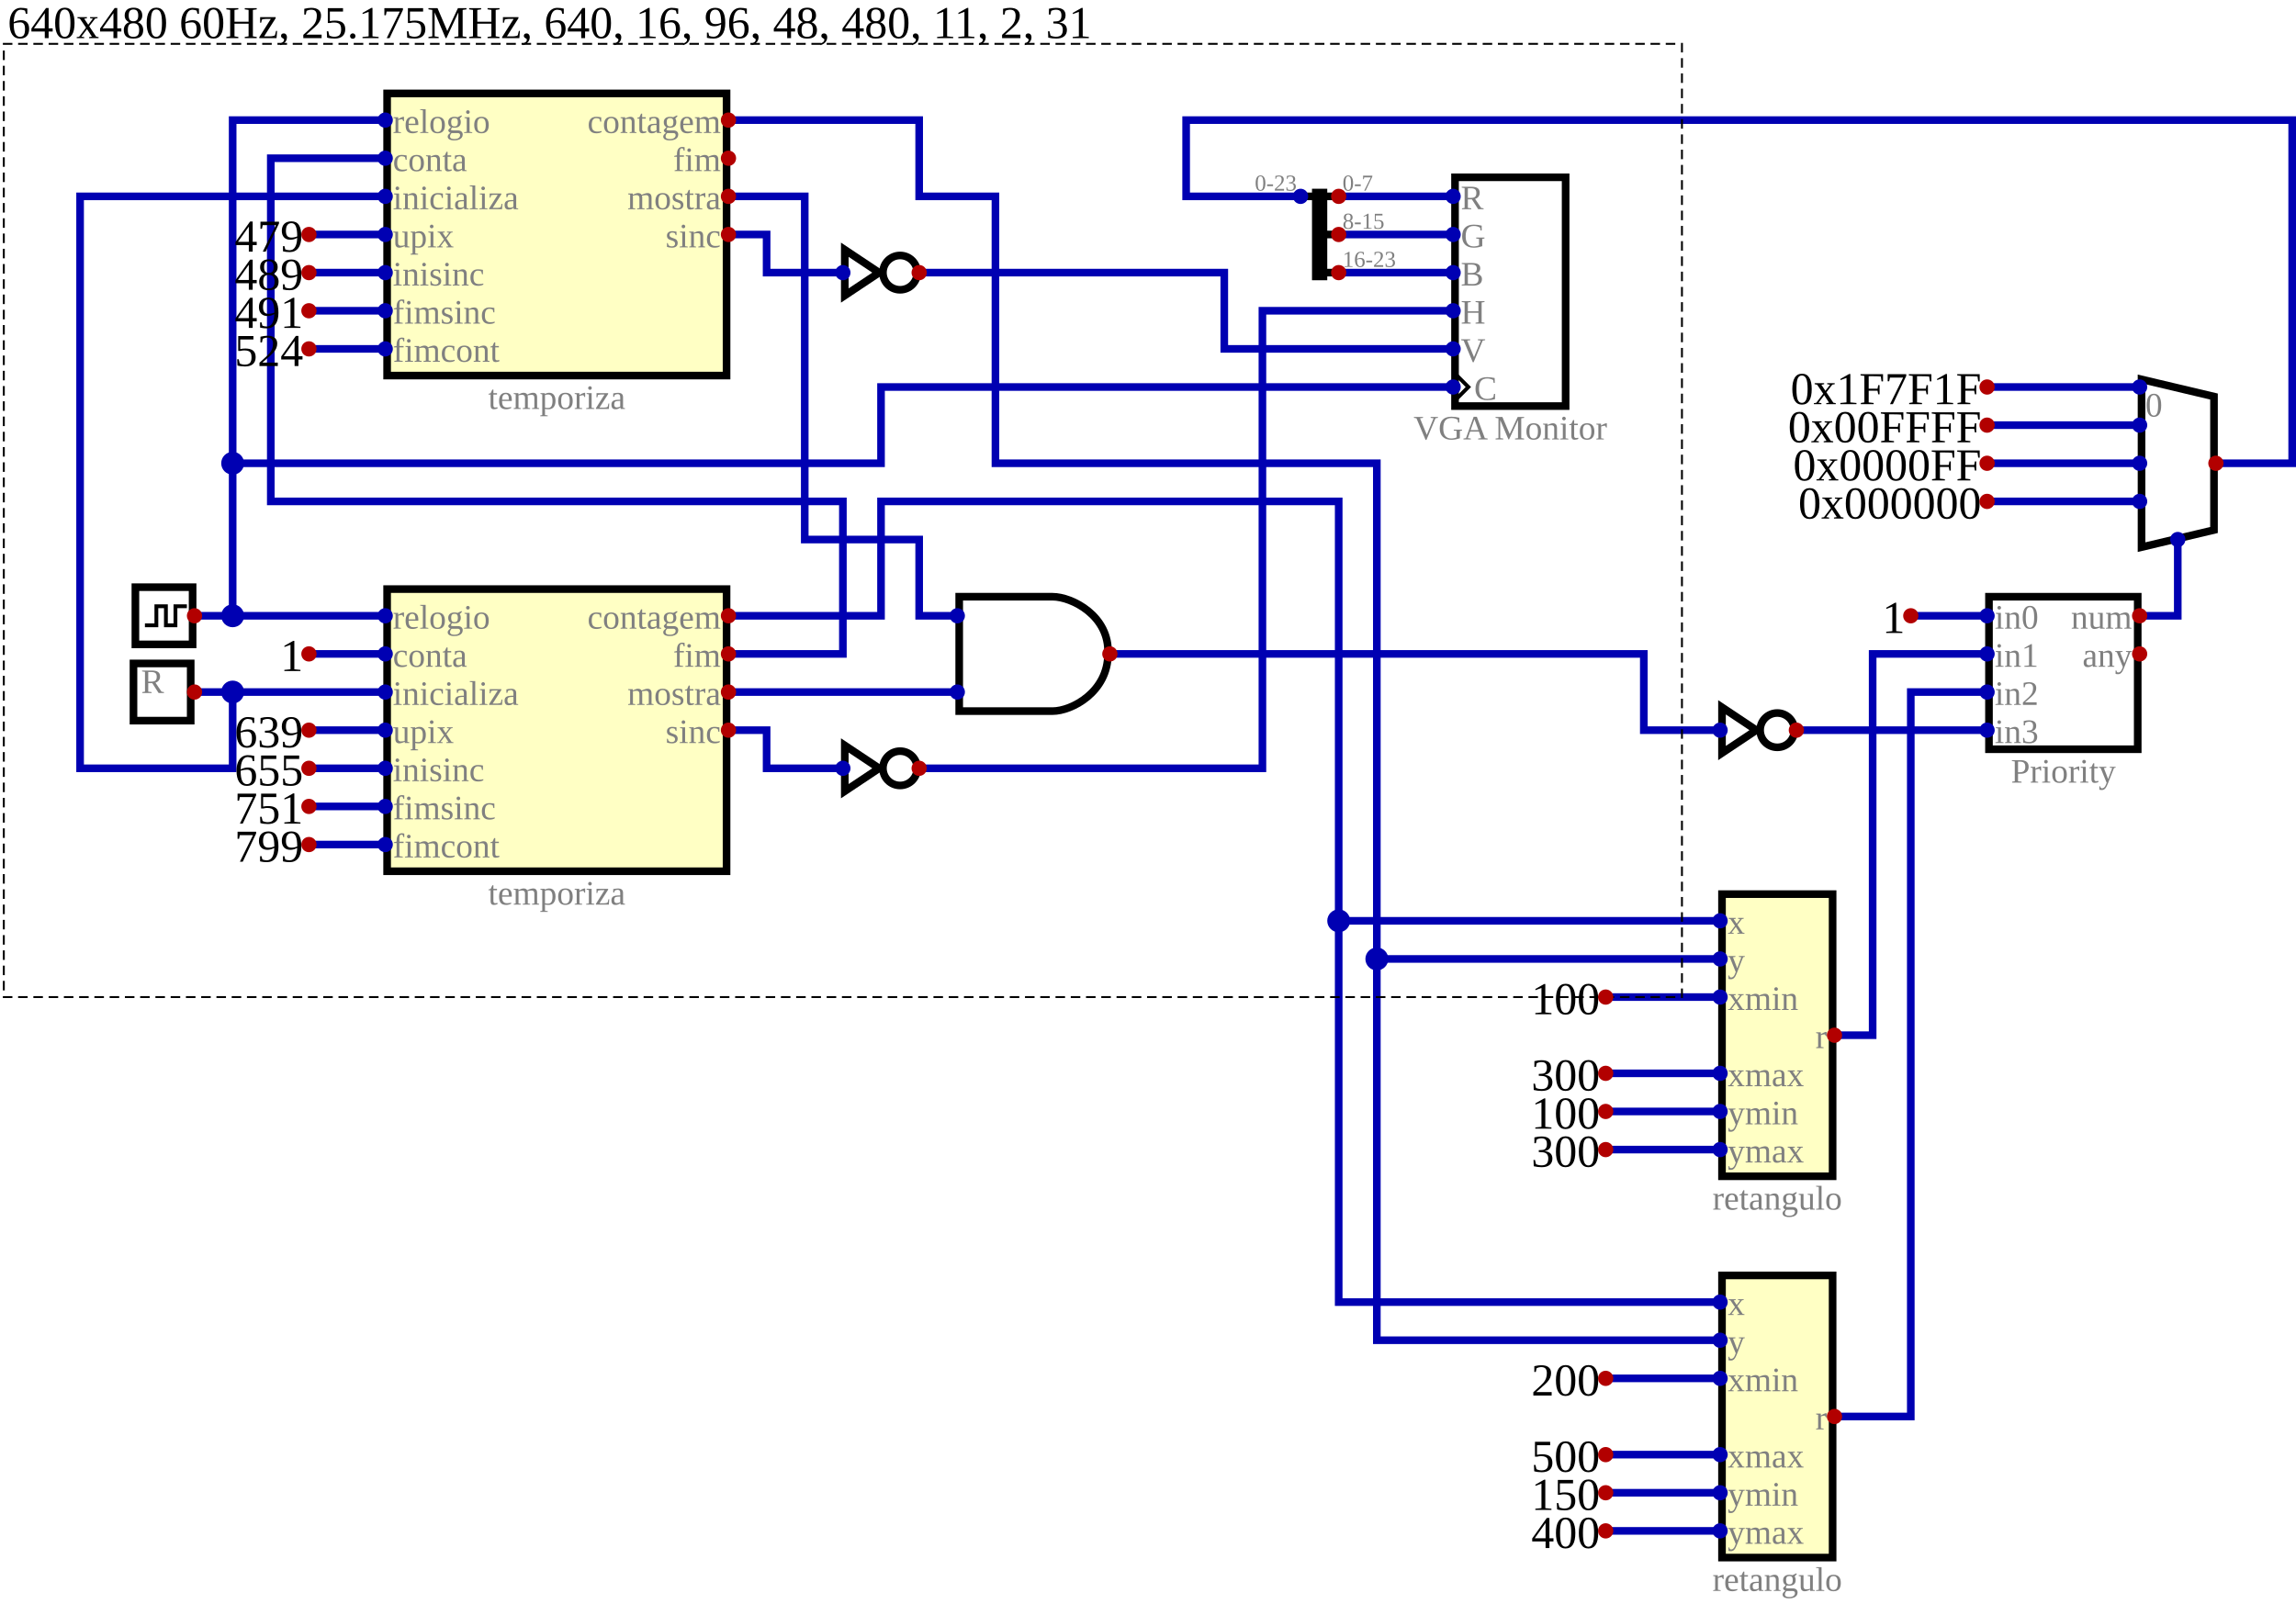
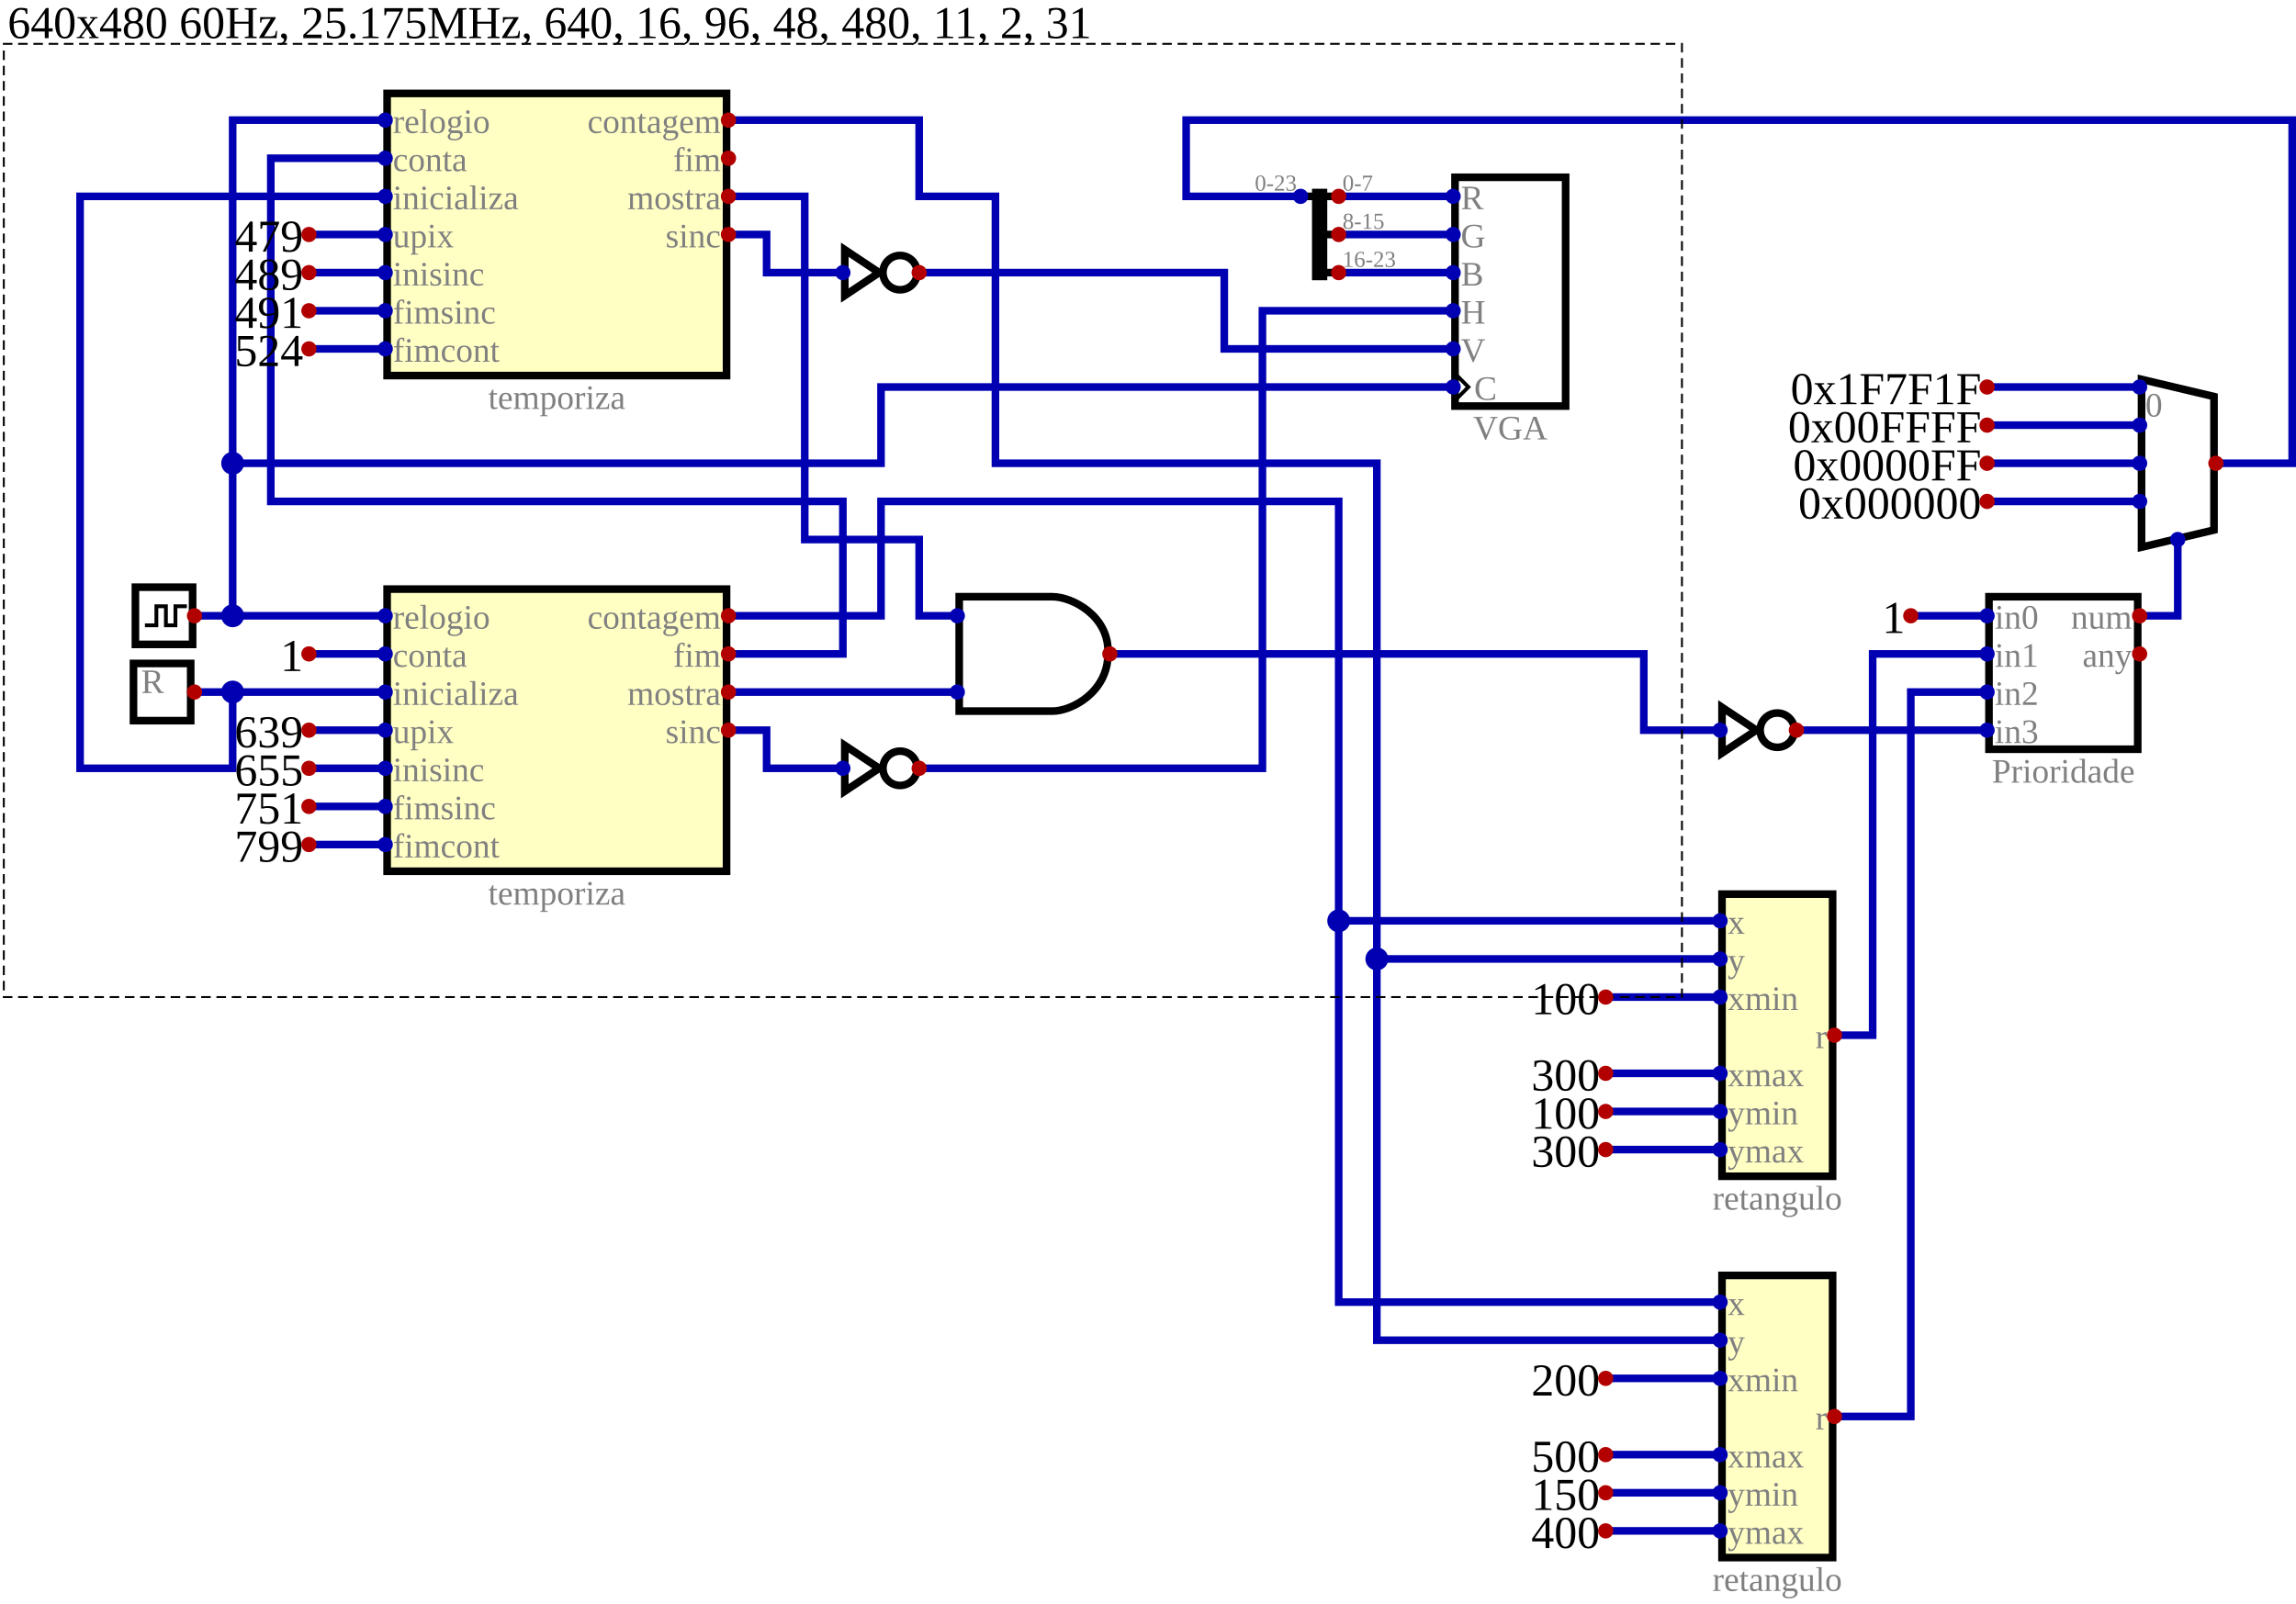
<svg xmlns="http://www.w3.org/2000/svg" width="180.6mm" height="126.15mm" viewBox="458 -43 1204 841">
  <g stroke-linecap="square">
    <path d="M 1140,60 L 1150,60 L 1160,60" stroke="#000000" stroke-width="4.0" fill="none" />
    <path d="M 1160,80 L 1150,80" stroke="#000000" stroke-width="4.0" fill="none" />
    <path d="M 1160,100 L 1150,100" stroke="#000000" stroke-width="4.0" fill="none" />
    <path d="M 560,320 L 580,320 L 660,320" stroke="#0000b2" stroke-width="4.0" fill="none" />
    <path d="M 840,320 L 960,320" stroke="#0000b2" stroke-width="4.0" fill="none" />
    <path d="M 1160,440 L 1160,640 L 1360,640" stroke="#0000b2" stroke-width="4.0" fill="none" />
    <path d="M 1620,200 L 1660,200 L 1660,20 L 1080,20 L 1080,60 L 1140,60" stroke="#0000b2" stroke-width="4.0" fill="none" />
    <path d="M 1500,200 L 1580,200" stroke="#0000b2" stroke-width="4.0" fill="none" />
    <path d="M 1300,520 L 1360,520" stroke="#0000b2" stroke-width="4.0" fill="none" />
    <path d="M 620,140 L 660,140" stroke="#0000b2" stroke-width="4.0" fill="none" />
    <path d="M 620,400 L 660,400" stroke="#0000b2" stroke-width="4.0" fill="none" />
    <path d="M 620,80 L 660,80" stroke="#0000b2" stroke-width="4.0" fill="none" />
    <path d="M 840,80 L 860,80 L 860,100 L 900,100" stroke="#0000b2" stroke-width="4.0" fill="none" />
    <path d="M 1160,80 L 1220,80" stroke="#0000b2" stroke-width="4.0" fill="none" />
    <path d="M 1300,720 L 1360,720" stroke="#0000b2" stroke-width="4.0" fill="none" />
    <path d="M 620,340 L 660,340" stroke="#0000b2" stroke-width="4.0" fill="none" />
    <path d="M 840,340 L 860,340 L 860,360 L 900,360" stroke="#0000b2" stroke-width="4.0" fill="none" />
    <path d="M 1400,340 L 1500,340" stroke="#0000b2" stroke-width="4.0" fill="none" />
    <path d="M 840,20 L 940,20 L 940,60 L 980,60 L 980,200 L 1180,200 L 1180,460 L 1360,460" stroke="#0000b2" stroke-width="4.0" fill="none" />
    <path d="M 1180,460 L 1180,660 L 1360,660" stroke="#0000b2" stroke-width="4.0" fill="none" />
    <path d="M 560,280 L 580,280 L 660,280" stroke="#0000b2" stroke-width="4.0" fill="none" />
    <path d="M 840,280 L 920,280 L 920,220 L 1160,220 L 1160,440 L 1360,440" stroke="#0000b2" stroke-width="4.0" fill="none" />
    <path d="M 1460,280 L 1500,280" stroke="#0000b2" stroke-width="4.0" fill="none" />
    <path d="M 1580,280 L 1600,280 L 1600,240" stroke="#0000b2" stroke-width="4.0" fill="none" />
    <path d="M 1500,220 L 1580,220" stroke="#0000b2" stroke-width="4.0" fill="none" />
    <path d="M 1300,540 L 1360,540" stroke="#0000b2" stroke-width="4.0" fill="none" />
    <path d="M 1500,160 L 1580,160" stroke="#0000b2" stroke-width="4.0" fill="none" />
    <path d="M 1300,480 L 1360,480" stroke="#0000b2" stroke-width="4.0" fill="none" />
    <path d="M 620,100 L 660,100" stroke="#0000b2" stroke-width="4.0" fill="none" />
    <path d="M 940,100 L 1100,100 L 1100,140 L 1220,140" stroke="#0000b2" stroke-width="4.0" fill="none" />
    <path d="M 1160,100 L 1220,100" stroke="#0000b2" stroke-width="4.0" fill="none" />
    <path d="M 1300,740 L 1360,740" stroke="#0000b2" stroke-width="4.0" fill="none" />
    <path d="M 620,360 L 660,360" stroke="#0000b2" stroke-width="4.0" fill="none" />
    <path d="M 940,360 L 1120,360 L 1120,120 L 1220,120" stroke="#0000b2" stroke-width="4.0" fill="none" />
    <path d="M 1300,680 L 1360,680" stroke="#0000b2" stroke-width="4.0" fill="none" />
    <path d="M 620,300 L 660,300" stroke="#0000b2" stroke-width="4.0" fill="none" />
    <path d="M 1040,300 L 1320,300 L 1320,340 L 1360,340" stroke="#0000b2" stroke-width="4.0" fill="none" />
    <path d="M 1300,560 L 1360,560" stroke="#0000b2" stroke-width="4.0" fill="none" />
    <path d="M 1500,180 L 1580,180" stroke="#0000b2" stroke-width="4.0" fill="none" />
    <path d="M 1420,500 L 1440,500 L 1440,300 L 1500,300" stroke="#0000b2" stroke-width="4.0" fill="none" />
    <path d="M 620,120 L 660,120" stroke="#0000b2" stroke-width="4.0" fill="none" />
    <path d="M 1300,760 L 1360,760" stroke="#0000b2" stroke-width="4.0" fill="none" />
    <path d="M 620,380 L 660,380" stroke="#0000b2" stroke-width="4.0" fill="none" />
    <path d="M 840,60 L 880,60 L 880,240 L 940,240 L 940,280 L 960,280" stroke="#0000b2" stroke-width="4.0" fill="none" />
    <path d="M 1160,60 L 1220,60" stroke="#0000b2" stroke-width="4.0" fill="none" />
    <path d="M 1420,700 L 1460,700 L 1460,320 L 1500,320" stroke="#0000b2" stroke-width="4.0" fill="none" />
    <path d="M 580,200 L 580,280" stroke="#0000b2" stroke-width="4.0" fill="none" />
    <path d="M 580,320 L 580,360 L 500,360 L 500,60 L 660,60" stroke="#0000b2" stroke-width="4.0" fill="none" />
    <path d="M 840,300 L 900,300 L 900,220 L 600,220 L 600,40 L 660,40" stroke="#0000b2" stroke-width="4.0" fill="none" />
    <path d="M 1220,160 L 920,160 L 920,200 L 580,200 L 580,20 L 660,20" stroke="#0000b2" stroke-width="4.0" fill="none" />
    <g>
      <circle cx="580.0" cy="320.0" r="4.0" stroke="#0000b2" stroke-width="4.0" fill="#0000b2" />
      <circle cx="580.0" cy="200.0" r="4.0" stroke="#0000b2" stroke-width="4.0" fill="#0000b2" />
      <circle cx="1180.0" cy="460.0" r="4.0" stroke="#0000b2" stroke-width="4.0" fill="#0000b2" />
      <circle cx="580.0" cy="280.0" r="4.0" stroke="#0000b2" stroke-width="4.0" fill="#0000b2" />
      <circle cx="1160.0" cy="440.0" r="4.0" stroke="#0000b2" stroke-width="4.0" fill="#0000b2" />
    </g>
    <g>
      <path d="M 661,266 L 839,266 L 839,414 L 661,414 Z" stroke="#ffffb4" stroke-width="0.0" fill="#ffffb4" fill-opacity="0.784" />
      <path d="M 661,266 L 839,266 L 839,414 L 661,414 Z" stroke="#000000" stroke-width="4.0" fill="none" />
      <text text-anchor="start" x="664.0" y="286.75" fill="#808080" style="font-size:18px">relogio</text>
      <text text-anchor="start" x="664.0" y="306.75" fill="#808080" style="font-size:18px">conta</text>
      <text text-anchor="start" x="664.0" y="326.75" fill="#808080" style="font-size:18px">inicializa</text>
      <text text-anchor="start" x="664.0" y="346.75" fill="#808080" style="font-size:18px">upix</text>
      <text text-anchor="start" x="664.0" y="366.75" fill="#808080" style="font-size:18px">inisinc</text>
      <text text-anchor="start" x="664.0" y="386.75" fill="#808080" style="font-size:18px">fimsinc</text>
      <text text-anchor="start" x="664.0" y="406.75" fill="#808080" style="font-size:18px">fimcont</text>
      <text text-anchor="end" x="836.0" y="286.75" fill="#808080" style="font-size:18px">contagem</text>
      <text text-anchor="end" x="836.0" y="306.75" fill="#808080" style="font-size:18px">fim</text>
      <text text-anchor="end" x="836.0" y="326.75" fill="#808080" style="font-size:18px">mostra</text>
      <text text-anchor="end" x="836.0" y="346.75" fill="#808080" style="font-size:18px">sinc</text>
      <text text-anchor="middle" x="750.0" y="431.5" fill="#808080" style="font-size:18px">temporiza</text>
      <circle cx="660.0" cy="280.0" r="2.0" stroke="#0000b2" stroke-width="4.0" fill="#0000b2" />
      <circle cx="660.0" cy="300.0" r="2.0" stroke="#0000b2" stroke-width="4.0" fill="#0000b2" />
      <circle cx="660.0" cy="320.0" r="2.0" stroke="#0000b2" stroke-width="4.0" fill="#0000b2" />
      <circle cx="660.0" cy="340.0" r="2.0" stroke="#0000b2" stroke-width="4.0" fill="#0000b2" />
      <circle cx="660.0" cy="360.0" r="2.0" stroke="#0000b2" stroke-width="4.0" fill="#0000b2" />
      <circle cx="660.0" cy="380.0" r="2.0" stroke="#0000b2" stroke-width="4.0" fill="#0000b2" />
      <circle cx="660.0" cy="400.0" r="2.0" stroke="#0000b2" stroke-width="4.0" fill="#0000b2" />
      <circle cx="840.0" cy="280.0" r="2.0" stroke="#b20000" stroke-width="4.0" fill="#b20000" />
      <circle cx="840.0" cy="300.0" r="2.0" stroke="#b20000" stroke-width="4.0" fill="#b20000" />
      <circle cx="840.0" cy="320.0" r="2.0" stroke="#b20000" stroke-width="4.0" fill="#b20000" />
      <circle cx="840.0" cy="340.0" r="2.0" stroke="#b20000" stroke-width="4.0" fill="#b20000" />
    </g>
    <g>
      <path d="M 528,305 L 558,305 L 558,335 L 528,335 Z" stroke="#000000" stroke-width="4.0" fill="none" />
      <text text-anchor="start" x="532.0" y="320.5" fill="#808080" style="font-size:18px">R</text>
      <circle cx="560.0" cy="320.0" r="2.0" stroke="#b20000" stroke-width="4.0" fill="#b20000" />
    </g>
    <g>
      <path d="M 529,265 L 559,265 L 559,295 L 529,295 Z" stroke="#000000" stroke-width="4.0" fill="none" />
      <path d="M 535,285 L 540,285 L 540,275 L 545,275 L 545,285 L 550,285 L 550,275 L 555,275" stroke="#000000" stroke-width="2.0" fill="none" />
      <circle cx="560.0" cy="280.0" r="2.0" stroke="#b20000" stroke-width="4.0" fill="#b20000" />
    </g>
    <g>
      <text text-anchor="end" x="617.0" y="309.0" fill="#000000" style="font-size:24px">1</text>
      <circle cx="620.0" cy="300.0" r="2.0" stroke="#b20000" stroke-width="4.0" fill="#b20000" />
    </g>
    <g>
      <text text-anchor="end" x="617.0" y="349.0" fill="#000000" style="font-size:24px">639</text>
      <circle cx="620.0" cy="340.0" r="2.0" stroke="#b20000" stroke-width="4.0" fill="#b20000" />
    </g>
    <g>
      <text text-anchor="end" x="617.0" y="369.0" fill="#000000" style="font-size:24px">655</text>
      <circle cx="620.0" cy="360.0" r="2.0" stroke="#b20000" stroke-width="4.0" fill="#b20000" />
    </g>
    <g>
      <text text-anchor="end" x="617.0" y="389.0" fill="#000000" style="font-size:24px">751</text>
      <circle cx="620.0" cy="380.0" r="2.0" stroke="#b20000" stroke-width="4.0" fill="#b20000" />
    </g>
    <g>
      <text text-anchor="end" x="617.0" y="409.0" fill="#000000" style="font-size:24px">799</text>
      <circle cx="620.0" cy="400.0" r="2.0" stroke="#b20000" stroke-width="4.0" fill="#b20000" />
    </g>
    <g>
      <path d="M 661,6 L 839,6 L 839,154 L 661,154 Z" stroke="#ffffb4" stroke-width="0.0" fill="#ffffb4" fill-opacity="0.784" />
      <path d="M 661,6 L 839,6 L 839,154 L 661,154 Z" stroke="#000000" stroke-width="4.0" fill="none" />
      <text text-anchor="start" x="664.0" y="26.75" fill="#808080" style="font-size:18px">relogio</text>
      <text text-anchor="start" x="664.0" y="46.75" fill="#808080" style="font-size:18px">conta</text>
      <text text-anchor="start" x="664.0" y="66.75" fill="#808080" style="font-size:18px">inicializa</text>
      <text text-anchor="start" x="664.0" y="86.75" fill="#808080" style="font-size:18px">upix</text>
      <text text-anchor="start" x="664.0" y="106.75" fill="#808080" style="font-size:18px">inisinc</text>
      <text text-anchor="start" x="664.0" y="126.75" fill="#808080" style="font-size:18px">fimsinc</text>
      <text text-anchor="start" x="664.0" y="146.75" fill="#808080" style="font-size:18px">fimcont</text>
      <text text-anchor="end" x="836.0" y="26.75" fill="#808080" style="font-size:18px">contagem</text>
      <text text-anchor="end" x="836.0" y="46.75" fill="#808080" style="font-size:18px">fim</text>
      <text text-anchor="end" x="836.0" y="66.75" fill="#808080" style="font-size:18px">mostra</text>
      <text text-anchor="end" x="836.0" y="86.75" fill="#808080" style="font-size:18px">sinc</text>
      <text text-anchor="middle" x="750.0" y="171.5" fill="#808080" style="font-size:18px">temporiza</text>
      <circle cx="660.0" cy="20.0" r="2.0" stroke="#0000b2" stroke-width="4.0" fill="#0000b2" />
      <circle cx="660.0" cy="40.0" r="2.0" stroke="#0000b2" stroke-width="4.0" fill="#0000b2" />
      <circle cx="660.0" cy="60.0" r="2.0" stroke="#0000b2" stroke-width="4.0" fill="#0000b2" />
      <circle cx="660.0" cy="80.0" r="2.0" stroke="#0000b2" stroke-width="4.0" fill="#0000b2" />
      <circle cx="660.0" cy="100.0" r="2.0" stroke="#0000b2" stroke-width="4.0" fill="#0000b2" />
      <circle cx="660.0" cy="120.0" r="2.0" stroke="#0000b2" stroke-width="4.0" fill="#0000b2" />
      <circle cx="660.0" cy="140.0" r="2.0" stroke="#0000b2" stroke-width="4.0" fill="#0000b2" />
      <circle cx="840.0" cy="20.0" r="2.0" stroke="#b20000" stroke-width="4.0" fill="#b20000" />
      <circle cx="840.0" cy="40.0" r="2.0" stroke="#b20000" stroke-width="4.0" fill="#b20000" />
      <circle cx="840.0" cy="60.0" r="2.0" stroke="#b20000" stroke-width="4.0" fill="#b20000" />
      <circle cx="840.0" cy="80.0" r="2.0" stroke="#b20000" stroke-width="4.0" fill="#b20000" />
    </g>
    <g>
      <text text-anchor="end" x="617.0" y="89.0" fill="#000000" style="font-size:24px">479</text>
      <circle cx="620.0" cy="80.0" r="2.0" stroke="#b20000" stroke-width="4.0" fill="#b20000" />
    </g>
    <g>
      <text text-anchor="end" x="617.0" y="109.0" fill="#000000" style="font-size:24px">489</text>
      <circle cx="620.0" cy="100.0" r="2.0" stroke="#b20000" stroke-width="4.0" fill="#b20000" />
    </g>
    <g>
      <text text-anchor="end" x="617.0" y="129.0" fill="#000000" style="font-size:24px">491</text>
      <circle cx="620.0" cy="120.0" r="2.0" stroke="#b20000" stroke-width="4.0" fill="#b20000" />
    </g>
    <g>
      <text text-anchor="end" x="617.0" y="149.0" fill="#000000" style="font-size:24px">524</text>
      <circle cx="620.0" cy="140.0" r="2.0" stroke="#b20000" stroke-width="4.0" fill="#b20000" />
    </g>
    <g>
      <path d="M 1221,50 L 1279,50 L 1279,170 L 1221,170 Z" stroke="#000000" stroke-width="4.0" fill="none" />
      <text text-anchor="start" x="1224.0" y="66.75" fill="#808080" style="font-size:18px">R</text>
      <text text-anchor="start" x="1224.0" y="86.75" fill="#808080" style="font-size:18px">G</text>
      <text text-anchor="start" x="1224.0" y="106.75" fill="#808080" style="font-size:18px">B</text>
      <text text-anchor="start" x="1224.0" y="126.75" fill="#808080" style="font-size:18px">H</text>
      <text text-anchor="start" x="1224.0" y="146.75" fill="#808080" style="font-size:18px">V</text>
      <path d="M 1221,167 L 1228,160 L 1221,153" stroke="#000000" stroke-width="2.0" fill="none" />
      <text text-anchor="start" x="1231.0" y="166.75" fill="#808080" style="font-size:18px">C</text>
-       <text text-anchor="middle" x="1250.0" y="187.5" fill="#808080" style="font-size:18px">VGA Monitor</text>
+       <text text-anchor="middle" x="1250.0" y="187.5" fill="#808080" style="font-size:18px">VGA</text>
      <circle cx="1220.0" cy="60.0" r="2.0" stroke="#0000b2" stroke-width="4.0" fill="#0000b2" />
      <circle cx="1220.0" cy="80.0" r="2.0" stroke="#0000b2" stroke-width="4.0" fill="#0000b2" />
      <circle cx="1220.0" cy="100.0" r="2.0" stroke="#0000b2" stroke-width="4.0" fill="#0000b2" />
      <circle cx="1220.0" cy="120.0" r="2.0" stroke="#0000b2" stroke-width="4.0" fill="#0000b2" />
      <circle cx="1220.0" cy="140.0" r="2.0" stroke="#0000b2" stroke-width="4.0" fill="#0000b2" />
      <circle cx="1220.0" cy="160.0" r="2.0" stroke="#0000b2" stroke-width="4.0" fill="#0000b2" />
    </g>
    <g>
      <text text-anchor="start" x="462.0" y="-23.0" fill="#000000" style="font-size:24px">640x480 60Hz, 25.175MHz, 640, 16, 96, 48, 480, 11, 2, 31</text>
      <path d="M 460,-20 L 1340,-20 L 1340,480 L 460,480 Z" stroke-dasharray="4.0,4.0" stroke="#000000" stroke-width="1.0" fill="none" />
    </g>
    <g>
      <path d="M 901,88 L 919,100 L 901,112 Z" stroke="#000000" stroke-width="4.0" fill="none" />
      <circle cx="930.0" cy="100.0" r="9.0" stroke="#000000" stroke-width="4.0" fill="none" />
      <circle cx="900.0" cy="100.0" r="2.0" stroke="#0000b2" stroke-width="4.0" fill="#0000b2" />
      <circle cx="940.0" cy="100.0" r="2.0" stroke="#b20000" stroke-width="4.0" fill="#b20000" />
    </g>
    <g>
      <path d="M 901,348 L 919,360 L 901,372 Z" stroke="#000000" stroke-width="4.0" fill="none" />
      <circle cx="930.0" cy="360.0" r="9.0" stroke="#000000" stroke-width="4.0" fill="none" />
      <circle cx="900.0" cy="360.0" r="2.0" stroke="#0000b2" stroke-width="4.0" fill="#0000b2" />
      <circle cx="940.0" cy="360.0" r="2.0" stroke="#b20000" stroke-width="4.0" fill="#b20000" />
    </g>
    <g>
      <path d="M 1010,330 L 961,330 L 961,270 L 1010,270 C 1020,270 1040,280 1039,300 C 1039,320 1020,330 1010,330 Z" stroke="#000000" stroke-width="4.0" fill="none" />
      <circle cx="960.0" cy="280.0" r="2.0" stroke="#0000b2" stroke-width="4.0" fill="#0000b2" />
      <circle cx="960.0" cy="320.0" r="2.0" stroke="#0000b2" stroke-width="4.0" fill="#0000b2" />
      <circle cx="1040.0" cy="300.0" r="2.0" stroke="#b20000" stroke-width="4.0" fill="#b20000" />
    </g>
    <g>
      <text text-anchor="end" x="1138.0" y="57.0" fill="#808080" style="font-size:12px">0-23</text>
      <text text-anchor="start" x="1162.0" y="57.0" fill="#808080" style="font-size:12px">0-7</text>
      <text text-anchor="start" x="1162.0" y="77.0" fill="#808080" style="font-size:12px">8-15</text>
      <text text-anchor="start" x="1162.0" y="97.0" fill="#808080" style="font-size:12px">16-23</text>
      <path d="M 1148,58 L 1152,58 L 1152,102 L 1148,102 Z" stroke="#000000" stroke-width="4.0" fill="#000000" fill-opacity="1.0" />
      <circle cx="1140.0" cy="60.0" r="2.0" stroke="#0000b2" stroke-width="4.0" fill="#0000b2" />
      <circle cx="1160.0" cy="60.0" r="2.0" stroke="#b20000" stroke-width="4.0" fill="#b20000" />
      <circle cx="1160.0" cy="80.0" r="2.0" stroke="#b20000" stroke-width="4.0" fill="#b20000" />
      <circle cx="1160.0" cy="100.0" r="2.0" stroke="#b20000" stroke-width="4.0" fill="#b20000" />
    </g>
    <g>
      <path d="M 1501,270 L 1579,270 L 1579,350 L 1501,350 Z" stroke="#000000" stroke-width="4.0" fill="none" />
      <text text-anchor="start" x="1504.0" y="286.75" fill="#808080" style="font-size:18px">in0</text>
      <text text-anchor="start" x="1504.0" y="306.75" fill="#808080" style="font-size:18px">in1</text>
      <text text-anchor="start" x="1504.0" y="326.75" fill="#808080" style="font-size:18px">in2</text>
      <text text-anchor="start" x="1504.0" y="346.75" fill="#808080" style="font-size:18px">in3</text>
      <text text-anchor="end" x="1576.0" y="286.75" fill="#808080" style="font-size:18px">num</text>
      <text text-anchor="end" x="1576.0" y="306.75" fill="#808080" style="font-size:18px">any</text>
-       <text text-anchor="middle" x="1540.0" y="367.5" fill="#808080" style="font-size:18px">Priority</text>
+       <text text-anchor="middle" x="1540.0" y="367.5" fill="#808080" style="font-size:18px">Prioridade</text>
      <circle cx="1500.0" cy="280.0" r="2.0" stroke="#0000b2" stroke-width="4.0" fill="#0000b2" />
      <circle cx="1500.0" cy="300.0" r="2.0" stroke="#0000b2" stroke-width="4.0" fill="#0000b2" />
      <circle cx="1500.0" cy="320.0" r="2.0" stroke="#0000b2" stroke-width="4.0" fill="#0000b2" />
      <circle cx="1500.0" cy="340.0" r="2.0" stroke="#0000b2" stroke-width="4.0" fill="#0000b2" />
      <circle cx="1580.0" cy="280.0" r="2.0" stroke="#b20000" stroke-width="4.0" fill="#b20000" />
      <circle cx="1580.0" cy="300.0" r="2.0" stroke="#b20000" stroke-width="4.0" fill="#b20000" />
    </g>
    <g>
      <text text-anchor="end" x="1457.0" y="289.0" fill="#000000" style="font-size:24px">1</text>
      <circle cx="1460.0" cy="280.0" r="2.0" stroke="#b20000" stroke-width="4.0" fill="#b20000" />
    </g>
    <g>
      <path d="M 1361,328 L 1379,340 L 1361,352 Z" stroke="#000000" stroke-width="4.0" fill="none" />
      <circle cx="1390.0" cy="340.0" r="9.0" stroke="#000000" stroke-width="4.0" fill="none" />
      <circle cx="1360.0" cy="340.0" r="2.0" stroke="#0000b2" stroke-width="4.0" fill="#0000b2" />
      <circle cx="1400.0" cy="340.0" r="2.0" stroke="#b20000" stroke-width="4.0" fill="#b20000" />
    </g>
    <g>
      <path d="M 1581,156 L 1619,165 L 1619,235 L 1581,244 Z" stroke="#000000" stroke-width="4.0" fill="none" />
      <text text-anchor="start" x="1583.0" y="175.5" fill="#808080" style="font-size:18px">0</text>
      <circle cx="1600.0" cy="240.0" r="2.0" stroke="#0000b2" stroke-width="4.0" fill="#0000b2" />
      <circle cx="1580.0" cy="160.0" r="2.0" stroke="#0000b2" stroke-width="4.0" fill="#0000b2" />
      <circle cx="1580.0" cy="180.0" r="2.0" stroke="#0000b2" stroke-width="4.0" fill="#0000b2" />
      <circle cx="1580.0" cy="200.0" r="2.0" stroke="#0000b2" stroke-width="4.0" fill="#0000b2" />
      <circle cx="1580.0" cy="220.0" r="2.0" stroke="#0000b2" stroke-width="4.0" fill="#0000b2" />
      <circle cx="1620.0" cy="200.0" r="2.0" stroke="#b20000" stroke-width="4.0" fill="#b20000" />
    </g>
    <g>
      <text text-anchor="end" x="1497.0" y="229.0" fill="#000000" style="font-size:24px">0x000000</text>
      <circle cx="1500.0" cy="220.0" r="2.0" stroke="#b20000" stroke-width="4.0" fill="#b20000" />
    </g>
    <g>
      <text text-anchor="end" x="1497.0" y="209.0" fill="#000000" style="font-size:24px">0x0000FF</text>
      <circle cx="1500.0" cy="200.0" r="2.0" stroke="#b20000" stroke-width="4.0" fill="#b20000" />
    </g>
    <g>
      <text text-anchor="end" x="1497.0" y="189.0" fill="#000000" style="font-size:24px">0x00FFFF</text>
      <circle cx="1500.0" cy="180.0" r="2.0" stroke="#b20000" stroke-width="4.0" fill="#b20000" />
    </g>
    <g>
      <text text-anchor="end" x="1497.0" y="169.0" fill="#000000" style="font-size:24px">0x1F7F1F</text>
      <circle cx="1500.0" cy="160.0" r="2.0" stroke="#b20000" stroke-width="4.0" fill="#b20000" />
    </g>
    <g>
      <path d="M 1361,426 L 1419,426 L 1419,574 L 1361,574 Z" stroke="#ffffb4" stroke-width="0.0" fill="#ffffb4" fill-opacity="0.784" />
      <path d="M 1361,426 L 1419,426 L 1419,574 L 1361,574 Z" stroke="#000000" stroke-width="4.0" fill="none" />
      <text text-anchor="start" x="1364.0" y="446.75" fill="#808080" style="font-size:18px">x</text>
      <text text-anchor="start" x="1364.0" y="466.75" fill="#808080" style="font-size:18px">y</text>
      <text text-anchor="start" x="1364.0" y="486.75" fill="#808080" style="font-size:18px">xmin</text>
      <text text-anchor="start" x="1364.0" y="526.75" fill="#808080" style="font-size:18px">xmax</text>
      <text text-anchor="start" x="1364.0" y="546.75" fill="#808080" style="font-size:18px">ymin</text>
      <text text-anchor="start" x="1364.0" y="566.75" fill="#808080" style="font-size:18px">ymax</text>
      <text text-anchor="end" x="1416.0" y="506.75" fill="#808080" style="font-size:18px">r</text>
      <text text-anchor="middle" x="1390.0" y="591.5" fill="#808080" style="font-size:18px">retangulo</text>
      <circle cx="1360.0" cy="440.0" r="2.0" stroke="#0000b2" stroke-width="4.0" fill="#0000b2" />
      <circle cx="1360.0" cy="460.0" r="2.0" stroke="#0000b2" stroke-width="4.0" fill="#0000b2" />
      <circle cx="1360.0" cy="480.0" r="2.0" stroke="#0000b2" stroke-width="4.0" fill="#0000b2" />
      <circle cx="1360.0" cy="520.0" r="2.0" stroke="#0000b2" stroke-width="4.0" fill="#0000b2" />
      <circle cx="1360.0" cy="540.0" r="2.0" stroke="#0000b2" stroke-width="4.0" fill="#0000b2" />
      <circle cx="1360.0" cy="560.0" r="2.0" stroke="#0000b2" stroke-width="4.0" fill="#0000b2" />
      <circle cx="1420.0" cy="500.0" r="2.0" stroke="#b20000" stroke-width="4.0" fill="#b20000" />
    </g>
    <g>
      <path d="M 1361,626 L 1419,626 L 1419,774 L 1361,774 Z" stroke="#ffffb4" stroke-width="0.0" fill="#ffffb4" fill-opacity="0.784" />
      <path d="M 1361,626 L 1419,626 L 1419,774 L 1361,774 Z" stroke="#000000" stroke-width="4.0" fill="none" />
      <text text-anchor="start" x="1364.0" y="646.75" fill="#808080" style="font-size:18px">x</text>
      <text text-anchor="start" x="1364.0" y="666.75" fill="#808080" style="font-size:18px">y</text>
      <text text-anchor="start" x="1364.0" y="686.75" fill="#808080" style="font-size:18px">xmin</text>
      <text text-anchor="start" x="1364.0" y="726.75" fill="#808080" style="font-size:18px">xmax</text>
      <text text-anchor="start" x="1364.0" y="746.75" fill="#808080" style="font-size:18px">ymin</text>
      <text text-anchor="start" x="1364.0" y="766.75" fill="#808080" style="font-size:18px">ymax</text>
      <text text-anchor="end" x="1416.0" y="706.75" fill="#808080" style="font-size:18px">r</text>
      <text text-anchor="middle" x="1390.0" y="791.5" fill="#808080" style="font-size:18px">retangulo</text>
      <circle cx="1360.0" cy="640.0" r="2.0" stroke="#0000b2" stroke-width="4.0" fill="#0000b2" />
      <circle cx="1360.0" cy="660.0" r="2.0" stroke="#0000b2" stroke-width="4.0" fill="#0000b2" />
      <circle cx="1360.0" cy="680.0" r="2.0" stroke="#0000b2" stroke-width="4.0" fill="#0000b2" />
      <circle cx="1360.0" cy="720.0" r="2.0" stroke="#0000b2" stroke-width="4.0" fill="#0000b2" />
      <circle cx="1360.0" cy="740.0" r="2.0" stroke="#0000b2" stroke-width="4.0" fill="#0000b2" />
      <circle cx="1360.0" cy="760.0" r="2.0" stroke="#0000b2" stroke-width="4.0" fill="#0000b2" />
      <circle cx="1420.0" cy="700.0" r="2.0" stroke="#b20000" stroke-width="4.0" fill="#b20000" />
    </g>
    <g>
      <text text-anchor="end" x="1297.0" y="489.0" fill="#000000" style="font-size:24px">100</text>
      <circle cx="1300.0" cy="480.0" r="2.0" stroke="#b20000" stroke-width="4.0" fill="#b20000" />
    </g>
    <g>
      <text text-anchor="end" x="1297.0" y="529.0" fill="#000000" style="font-size:24px">300</text>
      <circle cx="1300.0" cy="520.0" r="2.0" stroke="#b20000" stroke-width="4.0" fill="#b20000" />
    </g>
    <g>
      <text text-anchor="end" x="1297.0" y="549.0" fill="#000000" style="font-size:24px">100</text>
      <circle cx="1300.0" cy="540.0" r="2.0" stroke="#b20000" stroke-width="4.0" fill="#b20000" />
    </g>
    <g>
      <text text-anchor="end" x="1297.0" y="569.0" fill="#000000" style="font-size:24px">300</text>
      <circle cx="1300.0" cy="560.0" r="2.0" stroke="#b20000" stroke-width="4.0" fill="#b20000" />
    </g>
    <g>
      <text text-anchor="end" x="1297.0" y="689.0" fill="#000000" style="font-size:24px">200</text>
      <circle cx="1300.0" cy="680.0" r="2.0" stroke="#b20000" stroke-width="4.0" fill="#b20000" />
    </g>
    <g>
      <text text-anchor="end" x="1297.0" y="729.0" fill="#000000" style="font-size:24px">500</text>
      <circle cx="1300.0" cy="720.0" r="2.0" stroke="#b20000" stroke-width="4.0" fill="#b20000" />
    </g>
    <g>
      <text text-anchor="end" x="1297.0" y="749.0" fill="#000000" style="font-size:24px">150</text>
      <circle cx="1300.0" cy="740.0" r="2.0" stroke="#b20000" stroke-width="4.0" fill="#b20000" />
    </g>
    <g>
      <text text-anchor="end" x="1297.0" y="769.0" fill="#000000" style="font-size:24px">400</text>
      <circle cx="1300.0" cy="760.0" r="2.0" stroke="#b20000" stroke-width="4.0" fill="#b20000" />
    </g>
  </g>
</svg>
